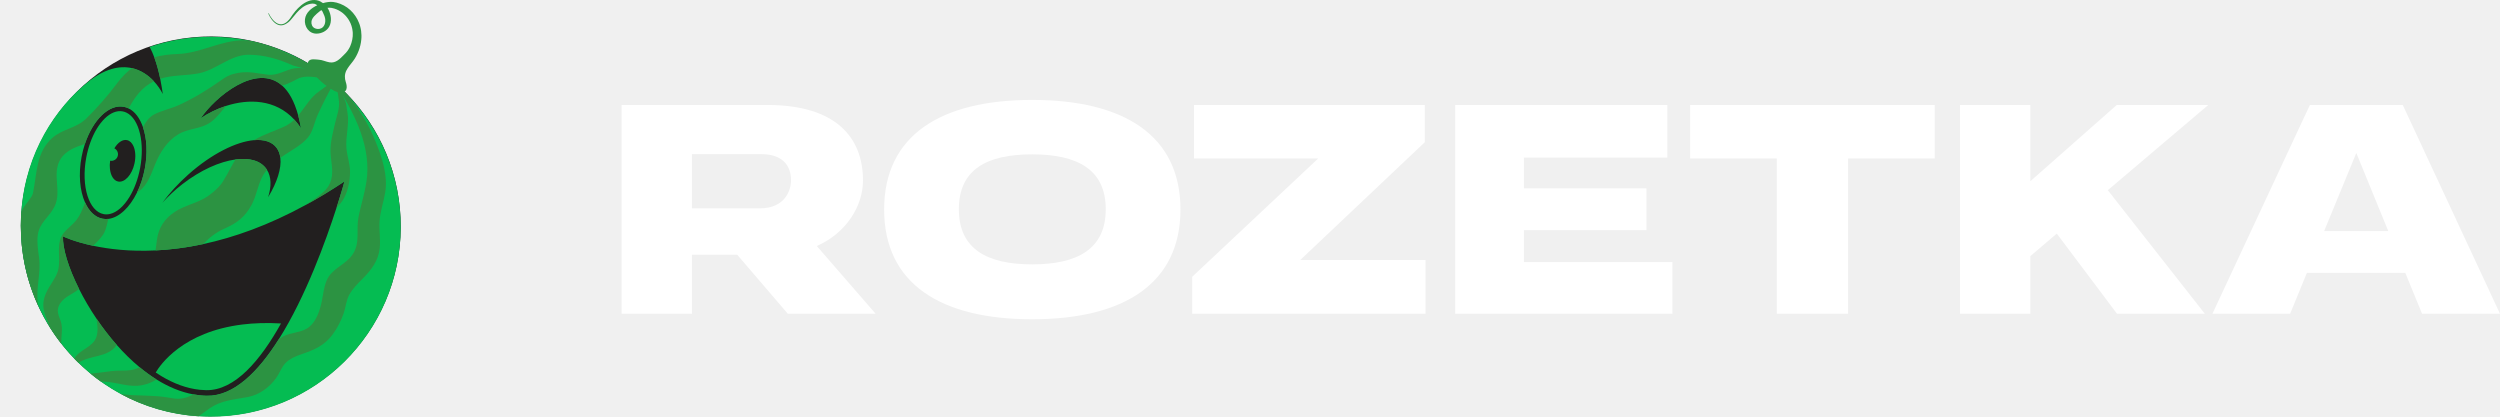
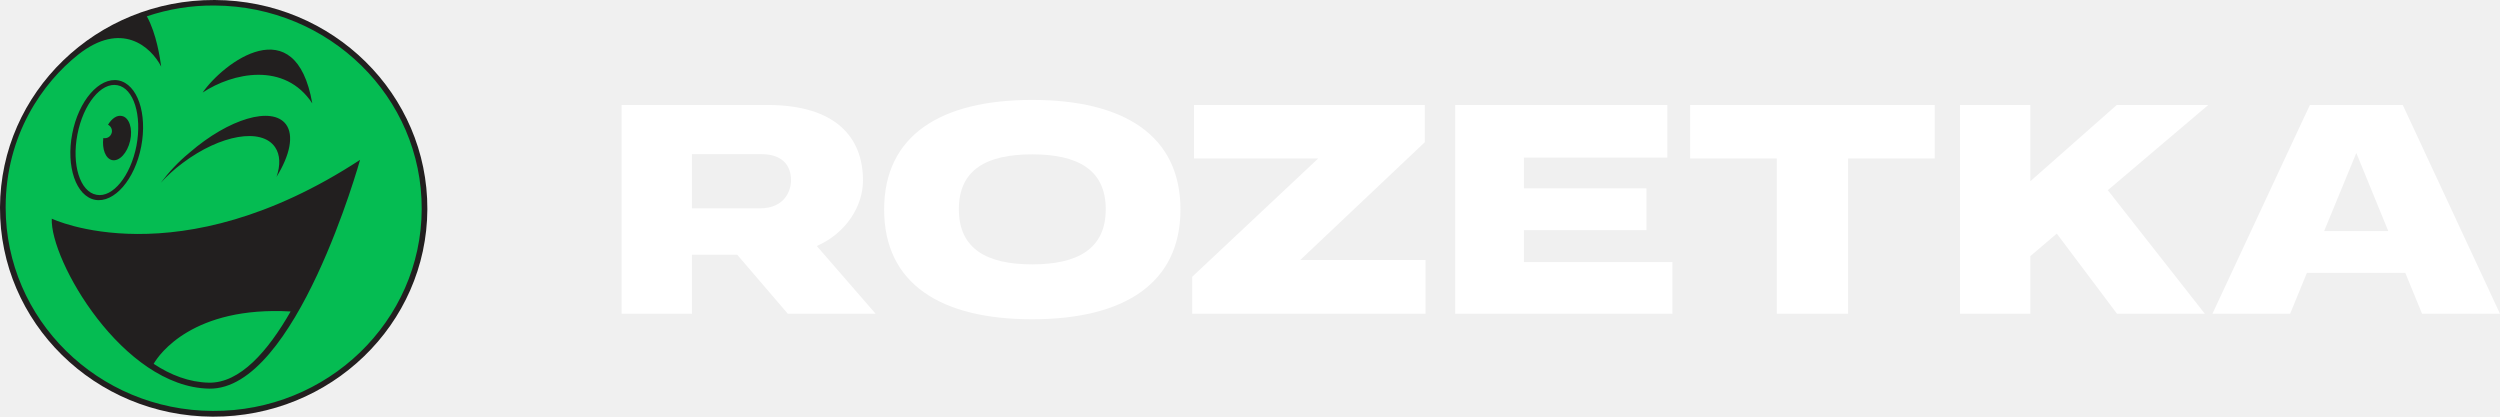
<svg xmlns="http://www.w3.org/2000/svg" width="240" height="40" viewBox="0 0 240 40" fill="none">
-   <path fill-rule="evenodd" clip-rule="evenodd" d="M84.877 20.11C84.877 12.966 90.35 9.592 99.09 9.592C107.873 9.592 113.324 12.988 113.324 20.11C113.324 27.233 107.873 30.65 99.09 30.65C90.328 30.65 84.877 27.255 84.877 20.11ZM92.05 20.088C92.05 23.881 94.72 25.38 99.09 25.38C103.437 25.38 106.152 23.903 106.152 20.088C106.152 16.273 103.437 14.818 99.09 14.818C94.72 14.818 92.05 16.273 92.05 20.088Z" fill="white" />
+   <path d="M41.026 20.088C40.98 31.136 31.741 40.044 20.422 40C9.104 39.956 -0.045 30.959 0 19.912C0.045 8.864 9.285 -0.044 20.603 0C31.944 0.044 41.071 9.041 41.026 20.088Z" fill="#221F1F" />
+   <path d="M27.901 29.901C25.732 33.693 23.044 36.803 20.039 36.736C18.164 36.692 16.379 36.009 14.752 34.928C15.272 34.002 18.548 29.372 27.901 29.901ZM40.484 20.088C40.438 30.827 31.447 39.515 20.423 39.449C9.398 39.404 0.543 30.65 0.543 19.912C0.543 12.944 4.112 7.938 7.501 5.248C11.658 1.963 14.482 4.476 15.476 6.395C15.363 5.579 15.024 3.242 14.097 1.566C16.131 0.882 18.322 0.507 20.604 0.529C31.628 0.596 40.529 9.328 40.484 20.088ZM19.451 8.887C22.343 6.968 27.336 5.91 29.979 9.923C28.375 0.75 21.439 6.02 19.451 8.887ZM15.43 17.552C16.04 16.891 16.741 16.229 17.554 15.634C21.168 12.922 25.122 12.238 26.41 14.134C26.907 14.862 26.929 15.877 26.545 16.979C27.833 14.906 28.239 12.988 27.449 11.93C26.116 10.165 21.982 11.378 18.209 14.642C17.102 15.546 16.176 16.56 15.43 17.552ZM9.127 19.184C10.957 19.515 12.945 17.244 13.555 14.068C14.165 10.893 13.194 8.071 11.364 7.718C9.534 7.387 7.546 9.658 6.936 12.834C6.326 15.987 7.298 18.831 9.127 19.184ZM34.565 15.347C17.057 26.792 4.971 20.992 4.971 20.992C4.79 24.961 11.771 37.155 20.084 37.31C28.42 37.464 34.565 15.347 34.565 15.347ZM7.433 12.9C7.998 9.989 9.715 7.872 11.274 8.181C12.832 8.468 13.646 11.069 13.103 13.98C12.539 16.891 10.822 19.008 9.263 18.699C7.682 18.412 6.868 15.81 7.433 12.9ZM10.754 15.369C11.454 15.524 12.222 14.686 12.493 13.517C12.764 12.348 12.403 11.268 11.703 11.136C11.228 11.025 10.731 11.378 10.37 11.974C10.686 12.128 10.844 12.525 10.686 12.856C10.551 13.164 10.234 13.319 9.918 13.252C9.783 14.289 10.121 15.215 10.754 15.369Z" fill="#05BC52" />
+   <path d="M230.665 10.077H221.749L212.392 30.121H219.851L221.462 26.196H230.908L232.519 30.121H240L230.665 10.077ZM223.117 22.183L226.207 14.686L229.275 22.183H223.117Z" fill="white" />
+   <path d="M162.251 15.215H170.571V30.121H177.413V15.215H185.733V10.077H162.251V15.215Z" fill="white" />
+   <path d="M146.295 22.095H158.058V18.082H146.295V15.127H160.066V10.077H139.697V30.121H160.552V25.16H146.295V22.095Z" fill="white" />
  <path d="M136.784 13.649V10.077H114.626V15.215H126.544L114.45 26.571V30.121H136.85V24.961H124.822L136.784 13.649Z" fill="white" />
-   <path d="M158.058 22.095H146.295V25.16H160.552V30.121H139.697V10.077H160.066V15.127H146.295V18.082H158.058V22.095Z" fill="white" />
-   <path d="M162.251 15.215H170.571V30.121H177.413V15.215H185.733V10.077H162.251V15.215Z" fill="white" />
-   <path fill-rule="evenodd" clip-rule="evenodd" d="M230.665 10.077H221.749L212.392 30.121H219.851L221.462 26.196H230.908L232.519 30.121H240L230.665 10.077ZM223.117 22.183L226.207 14.686L229.275 22.183H223.117Z" fill="white" />
-   <path fill-rule="evenodd" clip-rule="evenodd" d="M82.847 17.332C82.847 13.098 80.132 10.077 73.666 10.077H59.675V30.121H66.428V24.454H70.775L75.63 30.121H84.061L78.411 23.616C81.236 22.381 82.847 19.779 82.847 17.332ZM66.428 14.796H73.07C75.123 14.796 75.939 15.899 75.939 17.31C75.939 18.258 75.365 20 72.96 20H66.428V14.796Z" fill="white" />
-   <path d="M194.913 17.398L203.211 10.077H211.995L202.35 18.258L211.664 30.121H203.233L197.451 22.425L194.913 24.587V30.121H188.16V10.077H194.913V17.398Z" fill="white" />
-   <path d="M38.47 21.815C38.43 31.888 30.216 40.01 20.155 39.97C10.093 39.93 1.96 31.727 2 21.655C2.04 11.582 10.254 3.46 20.315 3.5C30.397 3.54 38.51 11.743 38.47 21.815Z" fill="#221F1F" />
-   <path d="M12.912 15.689C12.673 16.786 11.965 17.563 11.331 17.424C10.904 17.331 10.619 16.845 10.553 16.203C10.527 15.963 10.533 15.701 10.573 15.429C10.859 15.485 11.156 15.336 11.276 15.057C11.409 14.747 11.277 14.39 10.979 14.24C11.308 13.682 11.769 13.358 12.197 13.452C12.465 13.51 12.677 13.723 12.814 14.032C13.002 14.454 13.05 15.055 12.912 15.689ZM13.445 12.859C13.215 11.858 12.758 11.109 12.136 10.811C12.026 10.758 11.91 10.719 11.789 10.695C10.63 10.47 9.378 11.732 8.674 13.67C8.51 14.121 8.376 14.609 8.28 15.123C8.02 16.514 8.087 17.828 8.405 18.818C8.71 19.768 9.245 20.419 9.944 20.555C10.139 20.593 10.337 20.589 10.534 20.546C11.218 20.399 11.897 19.792 12.443 18.887C12.894 18.14 13.254 17.19 13.453 16.127C13.677 14.928 13.658 13.786 13.445 12.859" fill="#05BC52" />
-   <path d="M9.261 30.588C8.619 29.638 8.057 28.672 7.591 27.743C7.271 28.01 6.867 28.208 6.546 28.416C6.058 28.73 5.582 29.184 5.553 29.764C5.535 30.121 5.692 30.459 5.816 30.794C6.067 31.475 5.864 32.256 5.882 32.964C5.882 32.972 5.883 32.982 5.884 32.991C6.274 33.491 6.691 33.971 7.131 34.428C7.652 33.518 8.946 33.348 9.261 32.323C9.443 31.731 9.345 31.153 9.261 30.588ZM7.834 15.046C7.915 14.622 8.021 14.214 8.149 13.827C7.77 13.945 7.394 14.073 7.031 14.246C6.498 14.499 6.01 14.883 5.736 15.406C5.008 16.798 5.93 18.394 5.243 19.813C4.752 20.828 3.785 21.36 3.628 22.554C3.533 23.275 3.652 24.005 3.75 24.725C3.949 26.191 3.464 27.514 3.615 28.958C3.63 29.09 3.647 29.222 3.669 29.353V29.354C3.999 30.072 4.374 30.766 4.79 31.431C4.78 31.399 4.768 31.367 4.756 31.336C4.285 30.103 3.85 29.384 4.451 28.069C4.764 27.383 5.274 26.826 5.524 26.12C5.854 25.188 5.505 24.072 5.752 23.077C5.937 22.327 6.584 21.92 7.104 21.387C7.641 20.837 7.907 20.144 8.168 19.442C7.666 18.326 7.513 16.736 7.834 15.046M9.261 30.588C8.619 29.638 8.057 28.672 7.591 27.743C7.271 28.01 6.867 28.208 6.546 28.416C6.058 28.73 5.582 29.184 5.553 29.764C5.535 30.121 5.692 30.459 5.816 30.794C6.067 31.475 5.864 32.256 5.882 32.964C5.882 32.972 5.883 32.982 5.884 32.991C6.274 33.491 6.691 33.971 7.131 34.428C7.652 33.518 8.946 33.348 9.261 32.323C9.443 31.731 9.345 31.153 9.261 30.588ZM7.834 15.046C7.915 14.622 8.021 14.214 8.149 13.827C7.77 13.945 7.394 14.073 7.031 14.246C6.498 14.499 6.01 14.883 5.736 15.406C5.008 16.798 5.93 18.394 5.243 19.813C4.752 20.828 3.785 21.36 3.628 22.554C3.533 23.275 3.652 24.005 3.75 24.725C3.949 26.191 3.464 27.514 3.615 28.958C3.63 29.09 3.647 29.222 3.669 29.353V29.354C3.999 30.072 4.374 30.766 4.79 31.431C4.78 31.399 4.768 31.367 4.756 31.336C4.285 30.103 3.85 29.384 4.451 28.069C4.764 27.383 5.274 26.826 5.524 26.12C5.854 25.188 5.505 24.072 5.752 23.077C5.937 22.327 6.584 21.92 7.104 21.387C7.641 20.837 7.907 20.144 8.168 19.442C7.666 18.326 7.513 16.736 7.834 15.046M9.261 30.588C8.619 29.638 8.057 28.672 7.591 27.743C7.271 28.01 6.867 28.208 6.546 28.416C6.058 28.73 5.582 29.184 5.553 29.764C5.535 30.121 5.692 30.459 5.816 30.794C6.067 31.475 5.864 32.256 5.882 32.964C5.882 32.972 5.883 32.982 5.884 32.991C6.274 33.491 6.691 33.971 7.131 34.428C7.652 33.518 8.946 33.348 9.261 32.323C9.443 31.731 9.345 31.153 9.261 30.588ZM7.834 15.046C7.915 14.622 8.021 14.214 8.149 13.827C7.77 13.945 7.394 14.073 7.031 14.246C6.498 14.499 6.01 14.883 5.736 15.406C5.008 16.798 5.93 18.394 5.243 19.813C4.752 20.828 3.785 21.36 3.628 22.554C3.533 23.275 3.652 24.005 3.75 24.725C3.949 26.191 3.464 27.514 3.615 28.958C3.63 29.09 3.647 29.222 3.669 29.353V29.354C3.999 30.072 4.374 30.766 4.79 31.431C4.78 31.399 4.768 31.367 4.756 31.336C4.285 30.103 3.85 29.384 4.451 28.069C4.764 27.383 5.274 26.826 5.524 26.12C5.854 25.188 5.505 24.072 5.752 23.077C5.937 22.327 6.584 21.92 7.104 21.387C7.641 20.837 7.907 20.144 8.168 19.442C7.666 18.326 7.513 16.736 7.834 15.046M32.54 9.724C32.518 9.502 32.488 9.28 32.45 9.058C32.414 8.836 32.367 8.615 32.314 8.395C32.287 8.285 32.258 8.175 32.226 8.066C32.22 8.048 32.215 8.03 32.21 8.012C32.165 7.973 32.12 7.934 32.075 7.896C31.521 8.923 30.992 9.933 30.505 11.009C30.171 11.745 30.055 12.646 29.515 13.254C28.943 13.896 28.157 14.334 27.442 14.793C27.269 14.905 27.09 15.024 26.913 15.152C27.036 16.164 26.602 17.511 25.737 18.934C26.067 17.908 26.058 16.981 25.629 16.3C25.501 16.453 25.384 16.613 25.285 16.777C24.774 17.624 24.651 18.73 24.175 19.624C23.527 20.845 22.725 21.433 21.52 21.96C20.771 22.288 20.094 22.809 19.511 23.431C22.437 22.802 25.759 21.642 29.395 19.651H29.395C30.356 18.947 31.502 18.418 31.805 17.212C32.027 16.328 31.748 15.439 31.729 14.551C31.707 13.605 31.971 12.681 32.183 11.767C32.342 11.079 32.611 10.427 32.54 9.724M32.54 9.724C32.518 9.502 32.488 9.28 32.45 9.058C32.414 8.836 32.367 8.615 32.314 8.395C32.287 8.285 32.258 8.175 32.226 8.066C32.22 8.048 32.215 8.03 32.21 8.012C32.165 7.973 32.12 7.934 32.075 7.896C31.521 8.923 30.992 9.933 30.505 11.009C30.171 11.745 30.055 12.646 29.515 13.254C28.943 13.896 28.157 14.334 27.442 14.793C27.269 14.905 27.09 15.024 26.913 15.152C27.036 16.164 26.602 17.511 25.737 18.934C26.067 17.908 26.058 16.981 25.629 16.3C25.501 16.453 25.384 16.613 25.285 16.777C24.774 17.624 24.651 18.73 24.175 19.624C23.527 20.845 22.725 21.433 21.52 21.96C20.771 22.288 20.094 22.809 19.511 23.431C22.437 22.802 25.759 21.642 29.395 19.651H29.395C30.356 18.947 31.502 18.418 31.805 17.212C32.027 16.328 31.748 15.439 31.729 14.551C31.707 13.605 31.971 12.681 32.183 11.767C32.342 11.079 32.611 10.427 32.54 9.724M32.54 9.724C32.518 9.502 32.488 9.28 32.45 9.058C32.414 8.836 32.367 8.615 32.314 8.395C32.287 8.285 32.258 8.175 32.226 8.066C32.22 8.048 32.215 8.03 32.21 8.012C32.165 7.973 32.12 7.934 32.075 7.896C31.521 8.923 30.992 9.933 30.505 11.009C30.171 11.745 30.055 12.646 29.515 13.254C28.943 13.896 28.157 14.334 27.442 14.793C27.269 14.905 27.09 15.024 26.913 15.152C27.036 16.164 26.602 17.511 25.737 18.934C26.067 17.908 26.058 16.981 25.629 16.3C25.501 16.453 25.384 16.613 25.285 16.777C24.774 17.624 24.651 18.73 24.175 19.624C23.527 20.845 22.725 21.433 21.52 21.96C20.771 22.288 20.094 22.809 19.511 23.431C22.437 22.802 25.759 21.642 29.395 19.651H29.395C30.356 18.947 31.502 18.418 31.805 17.212C32.027 16.328 31.748 15.439 31.729 14.551C31.707 13.605 31.971 12.681 32.183 11.767C32.342 11.079 32.611 10.427 32.54 9.724M32.54 9.724C32.518 9.502 32.488 9.28 32.45 9.058C32.414 8.836 32.367 8.615 32.314 8.395C32.287 8.285 32.258 8.175 32.226 8.066C32.22 8.048 32.215 8.03 32.21 8.012C32.165 7.973 32.12 7.934 32.075 7.896C31.521 8.923 30.992 9.933 30.505 11.009C30.171 11.745 30.055 12.646 29.515 13.254C28.943 13.896 28.157 14.334 27.442 14.793C27.269 14.905 27.09 15.024 26.913 15.152C27.036 16.164 26.602 17.511 25.737 18.934C26.067 17.908 26.058 16.981 25.629 16.3C25.501 16.453 25.384 16.613 25.285 16.777C24.774 17.624 24.651 18.73 24.175 19.624C23.527 20.845 22.725 21.433 21.52 21.96C20.771 22.288 20.094 22.809 19.511 23.431C22.437 22.802 25.759 21.642 29.395 19.651H29.395C30.356 18.947 31.502 18.418 31.805 17.212C32.027 16.328 31.748 15.439 31.729 14.551C31.707 13.605 31.971 12.681 32.183 11.767C32.342 11.079 32.611 10.427 32.54 9.724M32.54 9.724C32.518 9.502 32.488 9.28 32.45 9.058C32.414 8.836 32.367 8.615 32.314 8.395C32.287 8.285 32.258 8.175 32.226 8.066C32.22 8.048 32.215 8.03 32.21 8.012C32.165 7.973 32.12 7.934 32.075 7.896C31.521 8.923 30.992 9.933 30.505 11.009C30.171 11.745 30.055 12.646 29.515 13.254C28.943 13.896 28.157 14.334 27.442 14.793C27.269 14.905 27.09 15.024 26.913 15.152C27.036 16.164 26.602 17.511 25.737 18.934C26.067 17.908 26.058 16.981 25.629 16.3C25.501 16.453 25.384 16.613 25.285 16.777C24.774 17.624 24.651 18.73 24.175 19.624C23.527 20.845 22.725 21.433 21.52 21.96C20.771 22.288 20.094 22.809 19.511 23.431C22.437 22.802 25.759 21.642 29.395 19.651H29.395C30.356 18.947 31.502 18.418 31.805 17.212C32.027 16.328 31.748 15.439 31.729 14.551C31.707 13.605 31.971 12.681 32.183 11.767C32.342 11.079 32.611 10.427 32.54 9.724M26.773 32.553C24.793 35.688 22.441 38.044 19.858 37.994C19.416 37.986 18.978 37.938 18.545 37.857C17.325 37.629 16.145 37.126 15.031 36.432C14.472 36.086 13.929 35.69 13.406 35.256C12.627 34.612 11.89 33.885 11.205 33.109C10.497 32.307 9.845 31.454 9.261 30.588C8.619 29.638 8.057 28.672 7.591 27.743C6.564 25.698 6 23.832 6.048 22.692C6.048 22.692 7.067 23.195 8.937 23.593C10.425 23.911 12.453 24.162 14.933 24.04C16.322 23.972 17.853 23.787 19.511 23.431C22.437 22.802 25.759 21.642 29.395 19.651H29.395C30.587 19 31.811 18.258 33.067 17.417C33.067 17.417 32.802 18.401 32.307 19.938C31.302 23.061 29.354 28.468 26.773 32.553ZM11.889 10.254C12.05 10.285 12.203 10.337 12.348 10.409H12.349C12.959 10.71 13.433 11.356 13.727 12.217C14.097 13.296 14.183 14.711 13.899 16.204C13.738 17.05 13.476 17.829 13.143 18.504C12.438 19.936 11.419 20.895 10.396 21.015C10.212 21.037 10.027 21.031 9.845 20.996C9.124 20.859 8.546 20.286 8.168 19.442C7.666 18.326 7.513 16.736 7.834 15.046C7.915 14.622 8.021 14.214 8.149 13.827C8.915 11.516 10.453 9.98 11.889 10.254M21.696 10.169C20.802 10.458 19.968 10.877 19.269 11.353C20.64 9.329 24.602 5.997 27.089 8.221C27.718 8.784 28.253 9.702 28.628 11.086C28.729 11.461 28.819 11.87 28.896 12.316C28.695 12.006 28.48 11.729 28.253 11.482C26.457 9.532 23.896 9.457 21.696 10.169ZM25.737 18.934C26.067 17.908 26.058 16.981 25.629 16.3C25.621 16.286 25.612 16.273 25.603 16.259C25.051 15.425 23.954 15.125 22.603 15.309H22.603C21.089 15.514 19.257 16.326 17.515 17.673C16.788 18.236 16.142 18.845 15.583 19.472C16.268 18.541 17.117 17.604 18.105 16.729C20.315 14.772 22.664 13.604 24.386 13.453C25.35 13.369 26.117 13.603 26.555 14.195C26.751 14.462 26.869 14.785 26.913 15.152C27.036 16.164 26.602 17.511 25.737 18.934M33.4 9.148C33.4 9.147 33.399 9.146 33.399 9.146C33.12 8.855 32.832 8.573 32.533 8.301C32.533 8.301 32.533 8.301 32.532 8.301C32.455 8.229 32.376 8.159 32.297 8.089L32.296 8.089C32.267 8.063 32.239 8.037 32.21 8.012C32.165 7.973 32.12 7.934 32.075 7.896C32.042 7.868 32.009 7.84 31.975 7.812C31.913 7.759 31.85 7.707 31.787 7.655C31.723 7.603 31.659 7.551 31.594 7.499L31.593 7.498C31.479 7.407 31.363 7.317 31.246 7.229C30.492 6.655 29.69 6.14 28.849 5.689C28.849 5.688 28.849 5.687 28.848 5.688C28.088 5.28 27.296 4.924 26.475 4.626C25.617 4.312 24.729 4.063 23.816 3.881C23.815 3.881 23.815 3.881 23.814 3.881C22.683 3.655 21.514 3.535 20.317 3.529C18.233 3.519 16.233 3.866 14.366 4.504C14.533 4.816 14.68 5.153 14.808 5.497C15.068 6.197 15.251 6.93 15.381 7.563C15.509 8.191 15.585 8.722 15.628 9.025C15.426 8.625 15.141 8.196 14.777 7.806C14.238 7.228 13.527 6.733 12.664 6.54C11.495 6.279 10.043 6.568 8.351 7.945C5.468 10.293 2.45 14.509 2.046 20.349C2.016 20.784 2 21.228 2 21.68C2 24.419 2.597 27.018 3.669 29.353V29.354C3.999 30.072 4.374 30.766 4.79 31.431C5.128 31.97 5.493 32.491 5.884 32.991C6.274 33.491 6.691 33.971 7.131 34.428C7.263 34.564 7.398 34.7 7.534 34.832C7.901 35.19 8.283 35.533 8.679 35.859C9.001 36.125 9.333 36.38 9.673 36.622L9.674 36.623C10.295 37.066 10.944 37.471 11.62 37.835C13.86 39.043 16.383 39.793 19.068 39.963C19.427 39.986 19.788 39.998 20.151 40C30.224 40.046 38.425 31.92 38.471 21.848C38.493 16.922 36.56 12.443 33.4 9.148M32.54 9.724C32.518 9.502 32.488 9.28 32.45 9.058C32.414 8.836 32.367 8.615 32.314 8.395C32.287 8.285 32.258 8.175 32.226 8.066C32.22 8.048 32.215 8.03 32.21 8.012C32.165 7.973 32.12 7.934 32.075 7.896C31.521 8.923 30.992 9.933 30.505 11.009C30.171 11.745 30.055 12.646 29.515 13.254C28.943 13.896 28.157 14.334 27.442 14.793C27.269 14.905 27.09 15.024 26.913 15.152C27.036 16.164 26.602 17.511 25.737 18.934C26.067 17.908 26.058 16.981 25.629 16.3C25.501 16.453 25.384 16.613 25.285 16.777C24.774 17.624 24.651 18.73 24.175 19.624C23.527 20.845 22.725 21.433 21.52 21.96C20.771 22.288 20.094 22.809 19.511 23.431C22.437 22.802 25.759 21.642 29.395 19.651H29.395C30.356 18.947 31.502 18.418 31.805 17.212C32.027 16.328 31.748 15.439 31.729 14.551C31.707 13.605 31.971 12.681 32.183 11.767C32.342 11.079 32.611 10.427 32.54 9.724M32.54 9.724C32.518 9.502 32.488 9.28 32.45 9.058C32.414 8.836 32.367 8.615 32.314 8.395C32.287 8.285 32.258 8.175 32.226 8.066C32.22 8.048 32.215 8.03 32.21 8.012C32.165 7.973 32.12 7.934 32.075 7.896C31.521 8.923 30.992 9.933 30.505 11.009C30.171 11.745 30.055 12.646 29.515 13.254C28.943 13.896 28.157 14.334 27.442 14.793C27.269 14.905 27.09 15.024 26.913 15.152C27.036 16.164 26.602 17.511 25.737 18.934C26.067 17.908 26.058 16.981 25.629 16.3C25.501 16.453 25.384 16.613 25.285 16.777C24.774 17.624 24.651 18.73 24.175 19.624C23.527 20.845 22.725 21.433 21.52 21.96C20.771 22.288 20.094 22.809 19.511 23.431C22.437 22.802 25.759 21.642 29.395 19.651H29.395C30.356 18.947 31.502 18.418 31.805 17.212C32.027 16.328 31.748 15.439 31.729 14.551C31.707 13.605 31.971 12.681 32.183 11.767C32.342 11.079 32.611 10.427 32.54 9.724M32.54 9.724C32.518 9.502 32.488 9.28 32.45 9.058C32.414 8.836 32.367 8.615 32.314 8.395C32.287 8.285 32.258 8.175 32.226 8.066C32.22 8.048 32.215 8.03 32.21 8.012C32.165 7.973 32.12 7.934 32.075 7.896C31.521 8.923 30.992 9.933 30.505 11.009C30.171 11.745 30.055 12.646 29.515 13.254C28.943 13.896 28.157 14.334 27.442 14.793C27.269 14.905 27.09 15.024 26.913 15.152C27.036 16.164 26.602 17.511 25.737 18.934C26.067 17.908 26.058 16.981 25.629 16.3C25.501 16.453 25.384 16.613 25.285 16.777C24.774 17.624 24.651 18.73 24.175 19.624C23.527 20.845 22.725 21.433 21.52 21.96C20.771 22.288 20.094 22.809 19.511 23.431C22.437 22.802 25.759 21.642 29.395 19.651H29.395C30.356 18.947 31.502 18.418 31.805 17.212C32.027 16.328 31.748 15.439 31.729 14.551C31.707 13.605 31.971 12.681 32.183 11.767C32.342 11.079 32.611 10.427 32.54 9.724M32.54 9.724C32.518 9.502 32.488 9.28 32.45 9.058C32.414 8.836 32.367 8.615 32.314 8.395C32.287 8.285 32.258 8.175 32.226 8.066C32.22 8.048 32.215 8.03 32.21 8.012C32.165 7.973 32.12 7.934 32.075 7.896C31.521 8.923 30.992 9.933 30.505 11.009C30.171 11.745 30.055 12.646 29.515 13.254C28.943 13.896 28.157 14.334 27.442 14.793C27.269 14.905 27.09 15.024 26.913 15.152C27.036 16.164 26.602 17.511 25.737 18.934C26.067 17.908 26.058 16.981 25.629 16.3C25.501 16.453 25.384 16.613 25.285 16.777C24.774 17.624 24.651 18.73 24.175 19.624C23.527 20.845 22.725 21.433 21.52 21.96C20.771 22.288 20.094 22.809 19.511 23.431C22.437 22.802 25.759 21.642 29.395 19.651H29.395C30.356 18.947 31.502 18.418 31.805 17.212C32.027 16.328 31.748 15.439 31.729 14.551C31.707 13.605 31.971 12.681 32.183 11.767C32.342 11.079 32.611 10.427 32.54 9.724M32.54 9.724C32.518 9.502 32.488 9.28 32.45 9.058C32.414 8.836 32.367 8.615 32.314 8.395C32.287 8.285 32.258 8.175 32.226 8.066C32.22 8.048 32.215 8.03 32.21 8.012C32.165 7.973 32.12 7.934 32.075 7.896C31.521 8.923 30.992 9.933 30.505 11.009C30.171 11.745 30.055 12.646 29.515 13.254C28.943 13.896 28.157 14.334 27.442 14.793C27.269 14.905 27.09 15.024 26.913 15.152C27.036 16.164 26.602 17.511 25.737 18.934C26.067 17.908 26.058 16.981 25.629 16.3C25.501 16.453 25.384 16.613 25.285 16.777C24.774 17.624 24.651 18.73 24.175 19.624C23.527 20.845 22.725 21.433 21.52 21.96C20.771 22.288 20.094 22.809 19.511 23.431C22.437 22.802 25.759 21.642 29.395 19.651H29.395C30.356 18.947 31.502 18.418 31.805 17.212C32.027 16.328 31.748 15.439 31.729 14.551C31.707 13.605 31.971 12.681 32.183 11.767C32.342 11.079 32.611 10.427 32.54 9.724M7.834 15.046C7.915 14.622 8.021 14.214 8.149 13.827C7.77 13.945 7.394 14.073 7.031 14.246C6.498 14.499 6.01 14.883 5.736 15.406C5.008 16.798 5.93 18.394 5.243 19.813C4.752 20.828 3.785 21.36 3.628 22.554C3.533 23.275 3.652 24.005 3.75 24.725C3.949 26.191 3.464 27.514 3.615 28.958C3.63 29.09 3.647 29.222 3.669 29.353V29.354C3.999 30.072 4.374 30.766 4.79 31.431C4.78 31.399 4.768 31.367 4.756 31.336C4.285 30.103 3.85 29.384 4.451 28.069C4.764 27.383 5.274 26.826 5.524 26.12C5.854 25.188 5.505 24.072 5.752 23.077C5.937 22.327 6.584 21.92 7.104 21.387C7.641 20.837 7.907 20.144 8.168 19.442C7.666 18.326 7.513 16.736 7.834 15.046M9.261 30.588C8.619 29.638 8.057 28.672 7.591 27.743C7.271 28.01 6.867 28.208 6.546 28.416C6.058 28.73 5.582 29.184 5.553 29.764C5.535 30.121 5.692 30.459 5.816 30.794C6.067 31.475 5.864 32.256 5.882 32.964C5.882 32.972 5.883 32.982 5.884 32.991C6.274 33.491 6.691 33.971 7.131 34.428C7.652 33.518 8.946 33.348 9.261 32.323C9.443 31.731 9.345 31.153 9.261 30.588ZM7.834 15.046C7.915 14.622 8.021 14.214 8.149 13.827C7.77 13.945 7.394 14.073 7.031 14.246C6.498 14.499 6.01 14.883 5.736 15.406C5.008 16.798 5.93 18.394 5.243 19.813C4.752 20.828 3.785 21.36 3.628 22.554C3.533 23.275 3.652 24.005 3.75 24.725C3.949 26.191 3.464 27.514 3.615 28.958C3.63 29.09 3.647 29.222 3.669 29.353V29.354C3.999 30.072 4.374 30.766 4.79 31.431C4.78 31.399 4.768 31.367 4.756 31.336C4.285 30.103 3.85 29.384 4.451 28.069C4.764 27.383 5.274 26.826 5.524 26.12C5.854 25.188 5.505 24.072 5.752 23.077C5.937 22.327 6.584 21.92 7.104 21.387C7.641 20.837 7.907 20.144 8.168 19.442C7.666 18.326 7.513 16.736 7.834 15.046M9.261 30.588C8.619 29.638 8.057 28.672 7.591 27.743C7.271 28.01 6.867 28.208 6.546 28.416C6.058 28.73 5.582 29.184 5.553 29.764C5.535 30.121 5.692 30.459 5.816 30.794C6.067 31.475 5.864 32.256 5.882 32.964C5.882 32.972 5.883 32.982 5.884 32.991C6.274 33.491 6.691 33.971 7.131 34.428C7.652 33.518 8.946 33.348 9.261 32.323C9.443 31.731 9.345 31.153 9.261 30.588ZM7.834 15.046C7.915 14.622 8.021 14.214 8.149 13.827C7.77 13.945 7.394 14.073 7.031 14.246C6.498 14.499 6.01 14.883 5.736 15.406C5.008 16.798 5.93 18.394 5.243 19.813C4.752 20.828 3.785 21.36 3.628 22.554C3.533 23.275 3.652 24.005 3.75 24.725C3.949 26.191 3.464 27.514 3.615 28.958C3.63 29.09 3.647 29.222 3.669 29.353V29.354C3.999 30.072 4.374 30.766 4.79 31.431C4.78 31.399 4.768 31.367 4.756 31.336C4.285 30.103 3.85 29.384 4.451 28.069C4.764 27.383 5.274 26.826 5.524 26.12C5.854 25.188 5.505 24.072 5.752 23.077C5.937 22.327 6.584 21.92 7.104 21.387C7.641 20.837 7.907 20.144 8.168 19.442C7.666 18.326 7.513 16.736 7.834 15.046M9.261 30.588C8.619 29.638 8.057 28.672 7.591 27.743C7.271 28.01 6.867 28.208 6.546 28.416C6.058 28.73 5.582 29.184 5.553 29.764C5.535 30.121 5.692 30.459 5.816 30.794C6.067 31.475 5.864 32.256 5.882 32.964C5.882 32.972 5.883 32.982 5.884 32.991C6.274 33.491 6.691 33.971 7.131 34.428C7.652 33.518 8.946 33.348 9.261 32.323C9.443 31.731 9.345 31.153 9.261 30.588Z" fill="#05BC52" />
-   <path d="M26.977 31.052C25.991 32.82 24.886 34.428 23.686 35.591C22.475 36.764 21.167 37.484 19.787 37.457C19.584 37.453 19.382 37.441 19.181 37.42C17.899 37.285 16.661 36.811 15.498 36.111C15.313 36 15.13 35.882 14.949 35.761C15.374 35.033 17.543 31.856 23.279 31.151C24.377 31.016 25.605 30.971 26.977 31.052Z" fill="#05BC52" />
-   <path d="M36.437 21.265C36.384 22.123 36.545 22.99 36.453 23.838C36.323 25.024 35.663 25.897 34.846 26.719C34.356 27.211 33.838 27.714 33.511 28.335C33.22 28.89 33.193 29.499 32.992 30.083C32.739 30.816 32.376 31.512 31.914 32.135C31.157 33.154 30.195 33.58 29.02 33.978C28.427 34.179 27.766 34.435 27.344 34.922C26.997 35.323 26.823 35.858 26.509 36.291C25.84 37.211 24.894 37.91 23.762 38.121C22.494 38.357 21.254 38.428 20.147 39.184C19.778 39.436 19.435 39.721 19.068 39.963C16.383 39.793 13.86 39.043 11.62 37.835C11.687 37.845 11.754 37.854 11.822 37.862C13.26 38.025 14.72 37.912 16.148 38.165C16.36 38.203 16.576 38.238 16.798 38.27C17.456 38.329 18.031 38.168 18.545 37.857C18.978 37.938 19.416 37.986 19.858 37.994C22.441 38.044 24.793 35.688 26.773 32.553C26.89 32.468 27.011 32.39 27.137 32.319C27.938 31.866 28.973 31.977 29.7 31.371C30.388 30.798 30.726 29.764 30.893 28.916C31.023 28.261 31.094 27.587 31.342 26.967C31.827 25.753 33.163 25.458 33.861 24.407C34.597 23.299 34.175 22.085 34.412 20.861C34.67 19.529 35.129 18.236 35.243 16.877C35.381 15.247 35.005 13.607 34.394 12.09C33.993 11.098 33.494 10.151 32.962 9.222C32.744 8.843 32.521 8.465 32.297 8.089C32.376 8.159 32.455 8.229 32.532 8.301C32.533 8.301 32.533 8.301 32.533 8.301C32.832 8.573 33.12 8.855 33.399 9.146C33.399 9.146 33.4 9.147 33.4 9.148C34.519 10.492 35.424 12.014 36.076 13.637C36.679 15.142 37.253 16.836 36.98 18.477C36.825 19.411 36.495 20.315 36.437 21.265Z" fill="#2C9342" />
-   <path d="M13.406 35.256C13.929 35.69 14.472 36.086 15.031 36.432C14.614 36.687 14.157 36.876 13.649 36.976C12.37 37.229 11.226 36.677 9.976 36.637C9.875 36.633 9.775 36.629 9.674 36.623L9.673 36.622C9.333 36.38 9.001 36.125 8.679 35.859C8.801 35.852 8.923 35.844 9.044 35.834C9.265 35.813 9.484 35.786 9.702 35.756C10.442 35.653 10.979 35.57 11.731 35.58C12.302 35.587 12.904 35.533 13.406 35.256" fill="#2C9342" />
-   <path d="M33.605 16.53C33.591 17.385 33.427 18.264 33.022 19.024C32.836 19.374 32.585 19.667 32.307 19.938C32.802 18.401 33.067 17.417 33.067 17.417C31.811 18.258 30.587 19 29.395 19.651C30.356 18.947 31.502 18.418 31.805 17.212C32.027 16.328 31.748 15.439 31.729 14.551C31.707 13.605 31.971 12.681 32.183 11.767C32.342 11.079 32.611 10.427 32.54 9.724C32.518 9.502 32.488 9.279 32.45 9.058C32.414 8.836 32.367 8.615 32.314 8.395C32.287 8.285 32.258 8.175 32.226 8.066C32.22 8.048 32.215 8.03 32.21 8.012C32.239 8.037 32.267 8.063 32.296 8.089L32.297 8.089C32.376 8.159 32.455 8.229 32.532 8.301C32.533 8.301 32.533 8.301 32.533 8.301C32.534 8.304 32.535 8.305 32.536 8.308C32.65 8.513 32.751 8.724 32.846 8.94C32.886 9.033 32.925 9.128 32.962 9.222C33.011 9.347 33.056 9.472 33.1 9.599C33.279 9.977 33.26 10.337 33.342 10.726C33.575 11.844 33.159 13.095 33.258 14.241C33.325 15.012 33.618 15.75 33.605 16.53Z" fill="#2C9342" />
-   <path d="M14.777 7.806C14.76 7.814 14.743 7.822 14.726 7.831C13.579 8.408 12.946 9.324 12.349 10.409H12.348C12.203 10.337 12.05 10.285 11.889 10.254C10.453 9.98 8.915 11.516 8.149 13.827C7.77 13.945 7.394 14.073 7.031 14.246C6.498 14.499 6.01 14.883 5.736 15.406C5.008 16.798 5.93 18.394 5.243 19.813C4.752 20.828 3.785 21.36 3.628 22.554C3.533 23.275 3.652 24.005 3.75 24.725C3.949 26.191 3.464 27.514 3.615 28.958C3.63 29.09 3.647 29.222 3.669 29.353C2.597 27.018 2 24.419 2 21.68C2 21.228 2.016 20.784 2.046 20.349C2.102 20.234 2.16 20.122 2.217 20.012C2.438 19.593 3.08 18.957 3.164 18.549C3.558 16.649 3.449 14.62 5.033 13.229C5.998 12.38 7.342 12.301 8.27 11.39C9.345 10.334 10.341 9.196 11.244 7.99C11.684 7.401 12.155 6.924 12.664 6.54C13.527 6.733 14.238 7.228 14.777 7.806Z" fill="#2C9342" />
-   <path d="M31.246 7.229C31.363 7.317 31.479 7.407 31.593 7.498C31.506 7.458 31.419 7.42 31.331 7.383C31.065 7.269 30.8 7.159 30.532 7.059C30.265 6.955 29.999 6.858 29.73 6.768L29.328 6.635C29.235 6.604 29.143 6.575 29.05 6.547H29.049C29.008 6.534 28.967 6.521 28.926 6.509C28.657 6.43 28.387 6.357 28.119 6.285C26.751 5.665 25.315 5.253 23.871 5.256C22.099 5.258 20.78 6.707 19.078 7.039C17.819 7.285 16.579 7.177 15.381 7.563C15.251 6.93 15.068 6.197 14.808 5.497C15.499 5.308 16.248 5.21 17.065 5.184C19.238 5.114 21.194 3.866 23.392 3.866C23.536 3.866 23.677 3.871 23.814 3.881C23.815 3.881 23.815 3.881 23.816 3.881C24.729 4.063 25.617 4.312 26.475 4.626C27.037 4.873 27.596 5.148 28.193 5.398C28.37 5.473 28.546 5.549 28.72 5.629C28.762 5.648 28.805 5.667 28.848 5.688C28.849 5.687 28.849 5.688 28.849 5.689C29.69 6.14 30.492 6.655 31.246 7.229Z" fill="#2C9342" />
-   <path d="M10.396 21.015C10.292 21.437 10.225 21.872 10.039 22.266C9.788 22.796 9.348 23.192 8.937 23.593C7.067 23.195 6.048 22.692 6.048 22.692C6 23.832 6.564 25.698 7.591 27.743C7.271 28.01 6.867 28.208 6.546 28.416C6.058 28.73 5.582 29.184 5.553 29.764C5.535 30.121 5.692 30.459 5.816 30.794C6.067 31.475 5.864 32.256 5.882 32.964C5.882 32.972 5.883 32.982 5.884 32.991C5.493 32.491 5.128 31.97 4.79 31.431C4.78 31.399 4.768 31.367 4.756 31.336C4.285 30.103 3.85 29.384 4.451 28.069C4.764 27.383 5.274 26.826 5.524 26.12C5.854 25.188 5.505 24.072 5.752 23.077C5.937 22.327 6.584 21.92 7.104 21.387C7.641 20.837 7.907 20.144 8.168 19.442C8.546 20.286 9.124 20.859 9.845 20.996C10.027 21.031 10.212 21.037 10.396 21.015Z" fill="#2C9342" />
-   <path d="M31.594 7.499C31.659 7.551 31.723 7.603 31.787 7.655C31.786 7.655 31.784 7.655 31.782 7.654C31.666 7.626 31.549 7.599 31.433 7.577C31.2 7.532 30.966 7.494 30.733 7.468C29.949 7.37 29.158 7.222 28.451 7.625C27.998 7.882 27.552 8.08 27.089 8.221C24.602 5.997 20.64 9.329 19.269 11.353C19.968 10.877 20.802 10.458 21.696 10.169C21.255 10.691 20.855 11.245 20.313 11.664C19.329 12.425 18.164 12.27 17.118 12.892C16.035 13.536 15.338 14.667 14.877 15.81C14.516 16.706 14.167 17.747 13.371 18.347C13.298 18.402 13.222 18.454 13.144 18.504C13.476 17.829 13.738 17.05 13.899 16.204C14.183 14.711 14.097 13.296 13.727 12.217C13.975 11.719 14.303 11.251 14.787 10.993C15.493 10.618 16.365 10.446 17.103 10.114C18.557 9.46 19.919 8.628 21.219 7.709C21.605 7.437 21.959 7.198 22.471 7.086C22.591 7.053 22.712 7.026 22.834 7.003C23.896 6.805 24.732 7.062 25.751 7.172C26.685 7.274 27.424 6.68 28.309 6.553C28.558 6.517 28.804 6.519 29.049 6.547H29.05C29.655 6.615 30.246 6.841 30.809 7.053C30.956 7.109 31.102 7.166 31.246 7.229C31.363 7.317 31.479 7.407 31.593 7.498L31.594 7.499Z" fill="#2C9342" />
-   <path d="M11.205 33.109C11.195 33.124 11.185 33.139 11.175 33.154C10.331 34.358 8.655 34.064 7.534 34.832C7.398 34.7 7.263 34.564 7.131 34.428C7.652 33.518 8.946 33.348 9.261 32.323C9.443 31.731 9.345 31.153 9.261 30.588C9.845 31.454 10.497 32.307 11.205 33.109Z" fill="#2C9342" />
-   <path d="M25.629 16.3C25.501 16.453 25.384 16.613 25.285 16.777C24.774 17.624 24.651 18.73 24.175 19.624C23.527 20.845 22.725 21.433 21.52 21.96C20.771 22.288 20.094 22.809 19.511 23.431C17.853 23.787 16.322 23.972 14.933 24.04C14.985 23.685 15.021 23.328 15.069 22.986C15.227 21.875 15.79 21.007 16.727 20.373C17.873 19.597 19.26 19.478 20.305 18.562C20.464 18.438 20.619 18.311 20.766 18.174C21.059 17.901 21.322 17.593 21.525 17.214C21.921 16.577 22.222 15.925 22.603 15.309H22.603C23.954 15.125 25.051 15.425 25.603 16.259C25.612 16.273 25.621 16.286 25.629 16.3Z" fill="#2C9342" />
-   <path d="M31.975 7.812C32.009 7.84 32.042 7.868 32.075 7.896C31.521 8.923 30.992 9.933 30.505 11.009C30.171 11.745 30.055 12.646 29.515 13.254C28.943 13.896 28.157 14.334 27.442 14.793C27.269 14.905 27.09 15.024 26.913 15.152C26.869 14.785 26.751 14.462 26.555 14.195C26.117 13.603 25.35 13.369 24.386 13.453C25.334 12.879 26.451 12.555 27.454 12.076C27.741 11.901 28.027 11.726 28.247 11.488C28.248 11.486 28.251 11.485 28.253 11.482C28.48 11.729 28.695 12.006 28.896 12.316C28.819 11.87 28.729 11.461 28.628 11.086C28.639 11.073 28.649 11.061 28.66 11.049C29.31 10.275 29.801 9.328 30.642 8.766L31.127 8.408C31.407 8.207 31.687 8.005 31.975 7.812Z" fill="#2C9342" />
-   <path d="M30.863 0.977C30.966 1.072 31.003 1.235 31.068 1.356C31.132 1.475 31.177 1.604 31.204 1.736C31.289 2.148 31.159 2.67 30.686 2.766C30.527 2.8 30.356 2.777 30.213 2.707C29.964 2.587 29.867 2.314 29.902 2.052C29.926 1.874 30.034 1.705 30.163 1.56C30.239 1.473 30.322 1.395 30.4 1.328C30.451 1.283 30.834 0.95 30.863 0.977ZM31.898 8.612C32.105 8.734 32.325 8.847 32.574 8.873C33.361 8.955 33.368 8.384 33.191 7.858C33.078 7.52 33.069 7.121 33.255 6.761C33.421 6.44 33.668 6.163 33.889 5.872C34.331 5.291 34.627 4.496 34.683 3.807C34.717 3.522 34.7 3.241 34.668 2.972C34.643 2.839 34.628 2.703 34.589 2.577C34.571 2.514 34.554 2.449 34.535 2.386L34.467 2.203C34.281 1.718 33.987 1.299 33.622 0.962C33.256 0.624 32.805 0.38 32.309 0.251L32.118 0.214L32.023 0.196C31.99 0.191 31.952 0.187 31.917 0.184C31.775 0.173 31.637 0.18 31.5 0.196C31.333 0.216 31.168 0.252 31.006 0.299C30.925 0.238 30.839 0.183 30.747 0.137C30.635 0.084 30.516 0.042 30.39 0.019C30.137 -0.024 29.863 0.007 29.61 0.103C29.356 0.197 29.123 0.345 28.911 0.514C28.701 0.685 28.511 0.879 28.339 1.086C28.253 1.189 28.171 1.295 28.094 1.405C28.015 1.513 27.947 1.629 27.873 1.731C27.725 1.937 27.544 2.128 27.327 2.242C27.219 2.3 27.104 2.332 26.991 2.335C26.877 2.339 26.767 2.311 26.665 2.267C26.462 2.174 26.294 2.019 26.151 1.845C26.008 1.67 25.887 1.475 25.79 1.266L25.746 1.29C25.839 1.506 25.956 1.709 26.097 1.892C26.238 2.075 26.405 2.242 26.62 2.348C26.728 2.399 26.848 2.434 26.978 2.434C27.106 2.435 27.242 2.399 27.363 2.338C27.609 2.216 27.821 2.045 27.983 1.83C28.066 1.721 28.157 1.628 28.236 1.525C28.313 1.421 28.376 1.348 28.462 1.251C28.782 0.885 29.183 0.529 29.663 0.401C29.776 0.371 29.891 0.347 30.007 0.345C30.066 0.344 30.124 0.349 30.181 0.363C30.263 0.383 30.352 0.432 30.422 0.479C30.431 0.486 30.449 0.509 30.463 0.502C29.902 0.766 29.358 1.197 29.277 1.841C29.188 2.55 29.662 3.25 30.412 3.23C30.88 3.218 31.374 2.974 31.603 2.559C31.883 2.051 31.779 1.384 31.521 0.889C31.496 0.841 31.468 0.796 31.437 0.752C31.45 0.751 31.463 0.749 31.475 0.748C31.583 0.74 31.688 0.74 31.784 0.752C31.808 0.755 31.83 0.758 31.855 0.763L31.932 0.783L32.087 0.82L32.235 0.874L32.309 0.9C32.334 0.91 32.357 0.923 32.38 0.934L32.522 1.001C32.568 1.026 32.611 1.055 32.656 1.081C32.747 1.131 32.826 1.199 32.91 1.259C32.952 1.29 32.988 1.328 33.027 1.362C33.064 1.398 33.106 1.429 33.139 1.47C33.207 1.548 33.28 1.621 33.339 1.708C33.369 1.75 33.403 1.789 33.43 1.834L33.512 1.967C33.541 2.01 33.563 2.058 33.586 2.105C33.609 2.152 33.634 2.197 33.655 2.245L33.71 2.393L33.738 2.467L33.759 2.543L33.801 2.695L33.83 2.852C33.854 2.954 33.855 3.063 33.867 3.168C33.871 3.381 33.863 3.595 33.816 3.808C33.78 4.02 33.704 4.23 33.621 4.434C33.569 4.534 33.528 4.636 33.462 4.73C33.432 4.777 33.401 4.824 33.369 4.87C33.334 4.915 33.299 4.96 33.263 5.003L33.21 5.068L33.151 5.129L33.033 5.249C32.622 5.67 32.23 6.074 31.657 5.988C31.277 5.931 30.96 5.744 30.563 5.727C30.317 5.717 29.813 5.6 29.62 5.878C29.597 5.91 29.581 5.944 29.569 5.98C29.399 6.494 30.164 7.158 30.441 7.451C30.869 7.903 31.36 8.294 31.898 8.612" fill="#2C9342" />
+   <path d="M99.09 9.592C90.35 9.592 84.877 12.966 84.877 20.11C84.877 27.255 90.328 30.65 99.09 30.65C107.873 30.65 113.324 27.233 113.324 20.11C113.324 12.988 107.873 9.592 99.09 9.592ZM99.09 25.38C94.72 25.38 92.05 23.881 92.05 20.088C92.05 16.273 94.72 14.818 99.09 14.818C103.437 14.818 106.152 16.273 106.152 20.088C106.152 23.903 103.437 25.38 99.09 25.38Z" fill="white" />
+   <path d="M82.847 17.332C82.847 13.098 80.132 10.077 73.666 10.077H59.675V30.121H66.428V24.454H70.775L75.63 30.121H84.061L78.411 23.616C81.236 22.381 82.847 19.779 82.847 17.332ZM66.428 14.796H73.07C75.123 14.796 75.939 15.899 75.939 17.31C75.939 18.258 75.365 20 72.96 20H66.428V14.796Z" fill="white" />
+   <path d="M203.211 10.077L194.913 17.398V10.077H188.16V30.121H194.913V24.587L197.451 22.425L203.233 30.121H211.664L202.35 18.258L211.995 10.077H203.211Z" fill="white" />
</svg>
